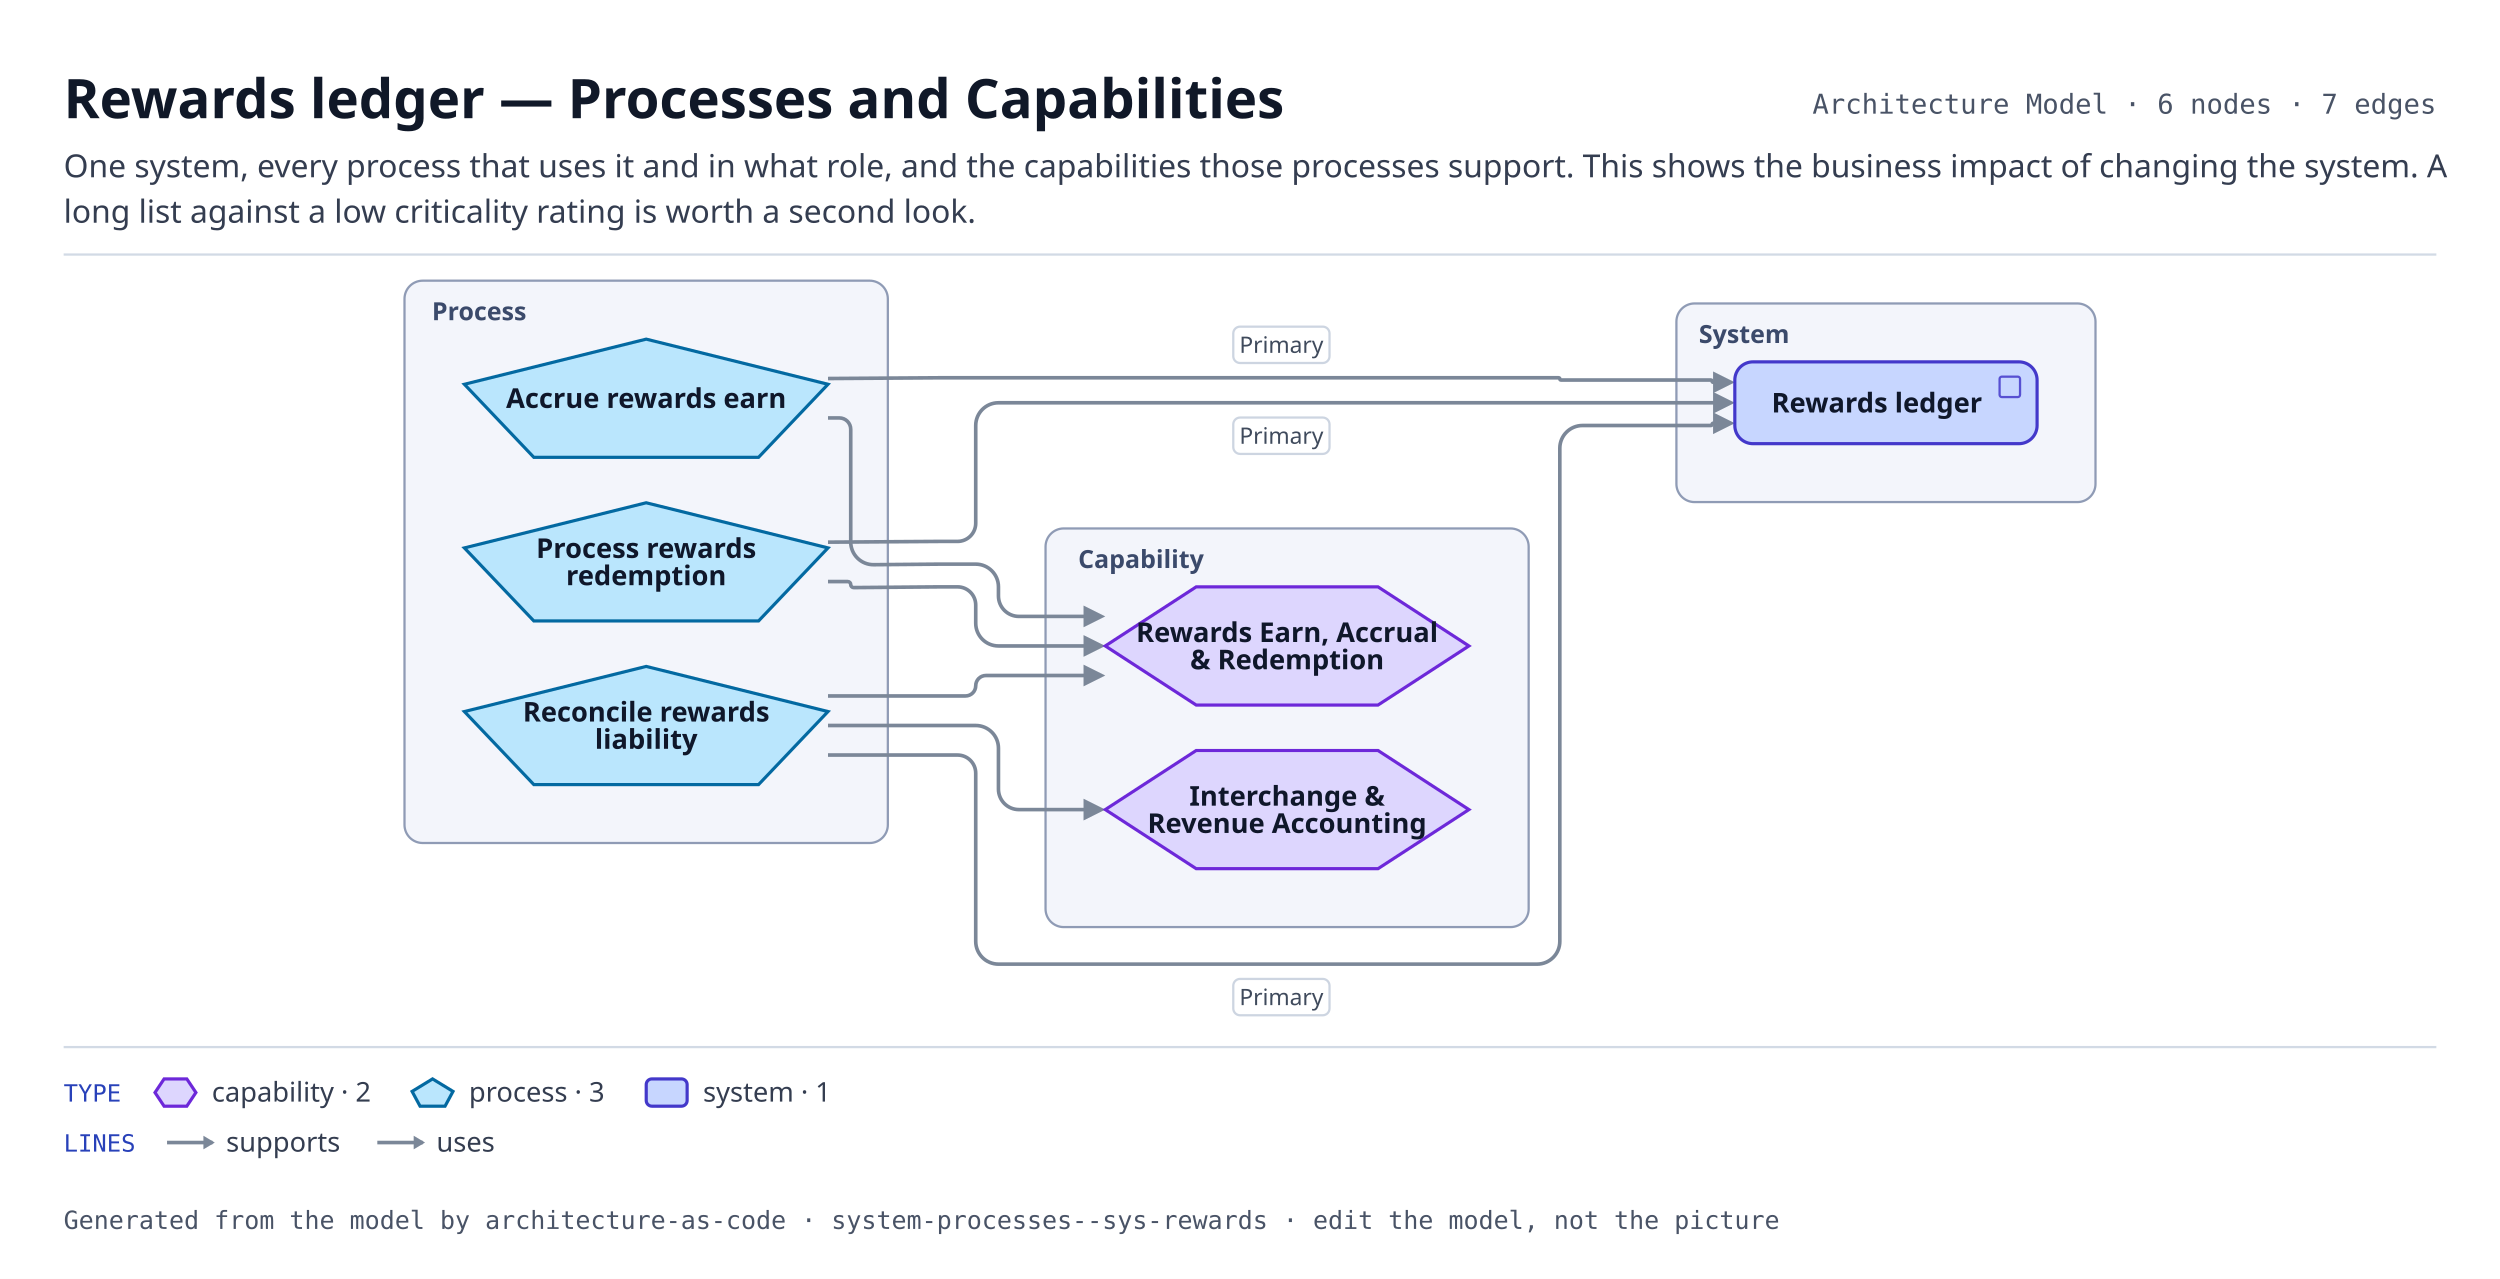
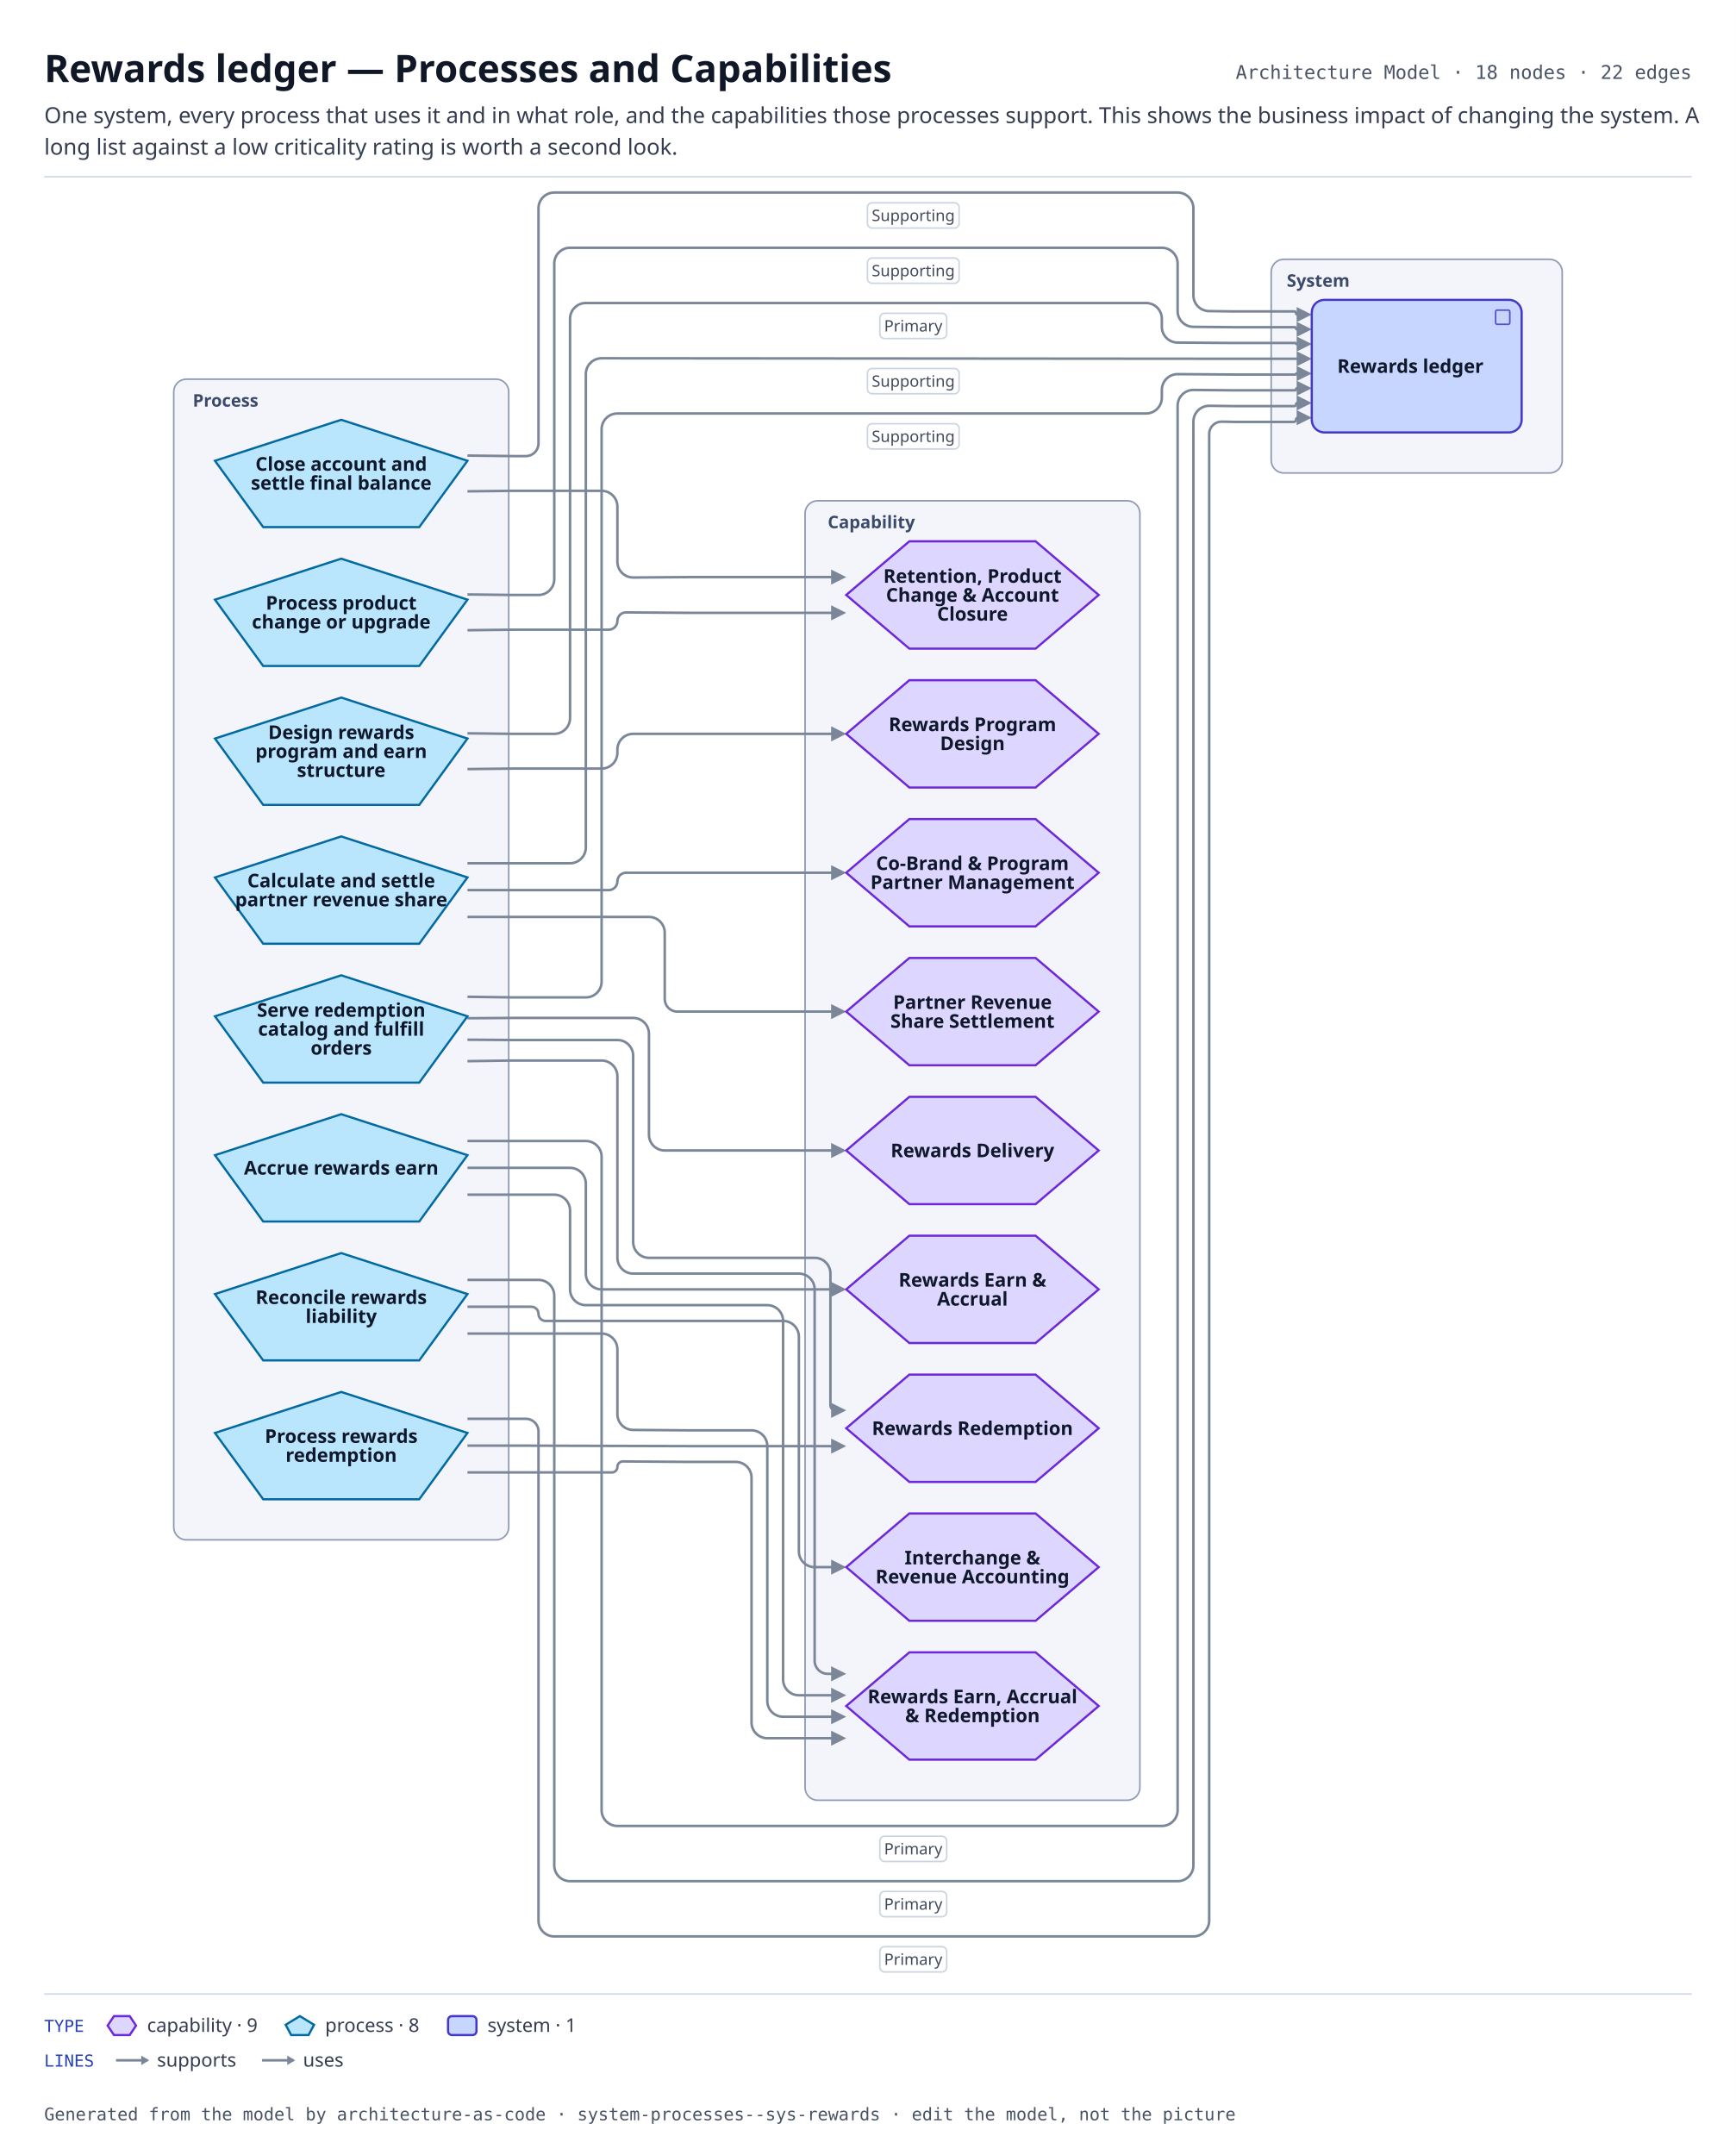
- <svg xmlns="http://www.w3.org/2000/svg" width="1100" height="562.72" viewBox="0 0 1100 562.72" font-family="Geist, system-ui, sans-serif" data-layout="elk">
+ <svg xmlns="http://www.w3.org/2000/svg" width="1100" height="1365.5" viewBox="0 0 1100 1365.5" font-family="Geist, system-ui, sans-serif" data-layout="elk">
  <rect width="100%" height="100%" fill="#ffffff" />
  <g class="head">
    <text x="28" y="52" font-size="24" font-weight="600" fill="#101828">Rewards ledger — Processes and Capabilities</text>
-     <text x="1072" y="50" font-size="12" font-weight="400" fill="#495366" font-family="Geist Mono, ui-monospace, monospace" text-anchor="end">Architecture Model   ·   6 nodes · 7 edges</text>
+     <text x="1072" y="50" font-size="12" font-weight="400" fill="#495366" font-family="Geist Mono, ui-monospace, monospace" text-anchor="end">Architecture Model   ·   18 nodes · 22 edges</text>
    <text x="28" y="78" font-size="14" font-weight="400" fill="#343d50">One system, every process that uses it and in what role, and the capabilities those processes support. This shows the business impact of changing the system. A</text>
    <text x="28" y="98" font-size="14" font-weight="400" fill="#343d50">long list against a low criticality rating is worth a second look.</text>
    <line x1="28" y1="112" x2="1072" y2="112" stroke="#d2dae5" stroke-width="1" />
  </g>
-   <g class="drawing" transform="translate(168.32 99.22)">
+   <g class="drawing" transform="translate(100.22 110)">
    <g class="boundary" data-id="grp::Capability">
-       <rect x="291.72" y="133.3" width="212.57" height="175.4" rx="8" fill="#f3f5fb" stroke="#8f9bb5" stroke-width="1" />
-       <text x="333.72" y="150.71" font-size="11" font-weight="600" fill="#3b4a6b" text-anchor="middle">Capability</text>
+       <rect x="409.92" y="207.3" width="212.16" height="823.4" rx="8" fill="#f3f5fb" stroke="#8f9bb5" stroke-width="1" />
+       <text x="451.92" y="224.71" font-size="11" font-weight="600" fill="#3b4a6b" text-anchor="middle">Capability</text>
    </g>
    <g class="boundary" data-id="grp::Process">
-       <rect x="9.66" y="24.28" width="212.67" height="247.42" rx="8" fill="#f3f5fb" stroke="#8f9bb5" stroke-width="1" />
-       <text x="42.51" y="41.68" font-size="11" font-weight="600" fill="#3b4a6b" text-anchor="middle">Process</text>
+       <rect x="9.87" y="130.26" width="212.27" height="735.44" rx="8" fill="#f3f5fb" stroke="#8f9bb5" stroke-width="1" />
+       <text x="42.72" y="147.67" font-size="11" font-weight="600" fill="#3b4a6b" text-anchor="middle">Process</text>
    </g>
    <g class="boundary" data-id="grp::System">
-       <rect x="569.3" y="34.3" width="184.4" height="87.4" rx="8" fill="#f3f5fb" stroke="#8f9bb5" stroke-width="1" />
-       <text x="599.1" y="51.7" font-size="11" font-weight="600" fill="#3b4a6b" text-anchor="middle">System</text>
+       <rect x="705.3" y="54.3" width="184.4" height="135.4" rx="8" fill="#f3f5fb" stroke="#8f9bb5" stroke-width="1" />
+       <text x="735.1" y="71.7" font-size="11" font-weight="600" fill="#3b4a6b" text-anchor="middle">System</text>
    </g>
    <g class="edge" data-id="e0::P-REWARDS-001::SYS-REWARDS">
-       <path d="M196 67.33 L244.97 67 A10 10 0 0 1 245.03 67 L517.5 67 A0.5 0.5 0 0 1 518 67.5 L518 67.5 A0.5 0.5 0 0 0 518.5 68 L546 68 L584.5 68 A0.5 0.5 0 0 1 585 68.5 L585 68.5 A0.5 0.5 0 0 0 585.5 69 L591.48 69" fill="none" stroke="#7b8798" stroke-width="1.6" />
-       <path d="M595 69 L585.43 73.78 L585.43 64.22 Z" fill="#7b8798" />
+       <path d="M196 613 L225 613 L271 613 A10 10 0 0 1 281 623 L281 1037 A10 10 0 0 0 291 1047 L636 1047 A10 10 0 0 0 646 1037 L646 147.09 A10 10 0 0 1 656.09 137.09 L681.95 137.33 A10 10 0 0 0 682.05 137.33 L720.33 137.33 A0.67 0.67 0 0 0 721 136.67 L721 136.67 A0.67 0.67 0 0 1 721.67 136 L727.48 136" fill="none" stroke="#7b8798" stroke-width="1.6" />
+       <path d="M731 136 L721.43 140.78 L721.43 131.22 Z" fill="#7b8798" />
    </g>
    <g class="edge-label" data-edge="e0::P-REWARDS-001::SYS-REWARDS">
-       <rect x="374.32" y="44.5" width="42.35" height="16" rx="3" fill="#ffffff" fill-opacity="0.96" stroke="#cdd5e1" stroke-width="1" />
-       <text x="395.5" y="56.05" font-size="10" font-weight="500" fill="#3f4a5c" text-anchor="middle">Primary</text>
+       <rect x="457.32" y="1053.5" width="42.35" height="16" rx="3" fill="#ffffff" fill-opacity="0.96" stroke="#cdd5e1" stroke-width="1" />
+       <text x="478.5" y="1065.05" font-size="10" font-weight="500" fill="#3f4a5c" text-anchor="middle">Primary</text>
    </g>
    <g class="edge" data-id="e1::P-REWARDS-002::SYS-REWARDS">
-       <path d="M196 139.33 L244.97 139 A10 10 0 0 1 245.03 139 L253 139 A8 8 0 0 0 261 131 L261 88 A10 10 0 0 1 271 78 L546 78 L591.48 78" fill="none" stroke="#7b8798" stroke-width="1.6" />
-       <path d="M595 78 L585.43 82.78 L585.43 73.22 Z" fill="#7b8798" />
+       <path d="M196 789 L225 789 L233 789 A8 8 0 0 1 241 797 L241 1107 A10 10 0 0 0 251 1117 L656 1117 A10 10 0 0 0 666 1107 L666 165 A7.84 7.84 0 0 1 674 157.17 L681.9 157.33 A10 10 0 0 0 682.1 157.33 L719.67 157.33 A1.33 1.33 0 0 0 721 156 L721 156 A1.33 1.33 0 0 1 722.33 154.67 L727.48 154.67" fill="none" stroke="#7b8798" stroke-width="1.6" />
+       <path d="M731 154.67 L721.43 159.45 L721.43 149.88 Z" fill="#7b8798" />
    </g>
    <g class="edge-label" data-edge="e1::P-REWARDS-002::SYS-REWARDS">
-       <rect x="374.32" y="84.5" width="42.35" height="16" rx="3" fill="#ffffff" fill-opacity="0.96" stroke="#cdd5e1" stroke-width="1" />
-       <text x="395.5" y="96.05" font-size="10" font-weight="500" fill="#3f4a5c" text-anchor="middle">Primary</text>
+       <rect x="457.32" y="1123.5" width="42.35" height="16" rx="3" fill="#ffffff" fill-opacity="0.96" stroke="#cdd5e1" stroke-width="1" />
+       <text x="478.5" y="1135.05" font-size="10" font-weight="500" fill="#3f4a5c" text-anchor="middle">Primary</text>
    </g>
    <g class="edge" data-id="e2::P-REWARDS-003::SYS-REWARDS">
-       <path d="M196 233 L245 233 L253 233 A8 8 0 0 1 261 241 L261 315 A10 10 0 0 0 271 325 L508 325 A10 10 0 0 0 518 315 L518 98 A10 10 0 0 1 528 88 L546 88 L584.5 88 A0.5 0.5 0 0 0 585 87.5 L585 87.5 A0.5 0.5 0 0 1 585.5 87 L591.48 87" fill="none" stroke="#7b8798" stroke-width="1.6" />
-       <path d="M595 87 L585.43 91.78 L585.43 82.22 Z" fill="#7b8798" />
+       <path d="M196 701 L225 701 L241 701 A10 10 0 0 1 251 711 L251 1072 A10 10 0 0 0 261 1082 L646 1082 A10 10 0 0 0 656 1072 L656 157.13 A10 10 0 0 1 666.13 147.13 L681.94 147.33 A10 10 0 0 0 682.06 147.33 L720 147.33 A1 1 0 0 0 721 146.33 L721 146.33 A1 1 0 0 1 722 145.33 L727.48 145.33" fill="none" stroke="#7b8798" stroke-width="1.6" />
+       <path d="M731 145.33 L721.43 150.12 L721.43 140.55 Z" fill="#7b8798" />
    </g>
    <g class="edge-label" data-edge="e2::P-REWARDS-003::SYS-REWARDS">
-       <rect x="374.32" y="331.5" width="42.35" height="16" rx="3" fill="#ffffff" fill-opacity="0.96" stroke="#cdd5e1" stroke-width="1" />
-       <text x="395.5" y="343.05" font-size="10" font-weight="500" fill="#3f4a5c" text-anchor="middle">Primary</text>
-     </g>
-     <g class="edge" data-id="e3::P-REWARDS-001::CAP-BILL-04">
-       <path d="M196 84.67 L201 84.67 A5 5 0 0 1 206 89.67 L206 139.25 A10 10 0 0 0 216.09 149.25 L244.96 149 A10 10 0 0 1 245.04 149 L261 149 A10 10 0 0 1 271 159 L271 163 A9 9 0 0 0 280 172 L289 172 L314.48 172" fill="none" stroke="#7b8798" stroke-width="1.6" />
-       <path d="M318 172 L308.43 176.78 L308.43 167.22 Z" fill="#7b8798" />
-     </g>
-     <g class="edge" data-id="e4::P-REWARDS-002::CAP-BILL-04">
-       <path d="M196 156.67 L204.67 156.67 A1.33 1.33 0 0 1 206 158 L206 158 A1.32 1.32 0 0 0 207.33 159.32 L244.96 159 A10 10 0 0 1 245.04 159 L253 159 A8 8 0 0 1 261 167 L261 175 A10 10 0 0 0 271 185 L289 185 L314.48 185" fill="none" stroke="#7b8798" stroke-width="1.6" />
-       <path d="M318 185 L308.43 189.78 L308.43 180.22 Z" fill="#7b8798" />
-     </g>
-     <g class="edge" data-id="e5::P-REWARDS-003::CAP-BILL-04">
-       <path d="M196 207 L245 207 L256.5 207 A4.5 4.5 0 0 0 261 202.5 L261 202.5 A4.5 4.5 0 0 1 265.5 198 L289 198 L314.48 198" fill="none" stroke="#7b8798" stroke-width="1.6" />
-       <path d="M318 198 L308.43 202.78 L308.43 193.22 Z" fill="#7b8798" />
-     </g>
-     <g class="edge" data-id="e6::P-REWARDS-003::CAP-FIN-02">
-       <path d="M196 220 L245 220 L261 220 A10 10 0 0 1 271 230 L271 248 A9 9 0 0 0 280 257 L289 257 L314.48 257" fill="none" stroke="#7b8798" stroke-width="1.6" />
-       <path d="M318 257 L308.43 261.79 L308.43 252.22 Z" fill="#7b8798" />
+       <rect x="457.32" y="1088.5" width="42.35" height="16" rx="3" fill="#ffffff" fill-opacity="0.96" stroke="#cdd5e1" stroke-width="1" />
+       <text x="478.5" y="1100.05" font-size="10" font-weight="500" fill="#3f4a5c" text-anchor="middle">Primary</text>
+     </g>
+     <g class="edge" data-id="e3::P-SERVICING-013::SYS-REWARDS">
+       <path d="M196 266.67 L224.94 267 A10 10 0 0 0 225.06 267 L241 267 A10 10 0 0 0 251 257 L251 57 A10 10 0 0 1 261 47 L636 47 A10 10 0 0 1 646 57 L646 87.09 A10 10 0 0 0 655.91 97.09 L681.95 97.33 A10 10 0 0 0 682.05 97.33 L720.33 97.33 A0.67 0.67 0 0 1 721 98 L721 98 A0.67 0.67 0 0 0 721.67 98.67 L727.48 98.67" fill="none" stroke="#7b8798" stroke-width="1.6" />
+       <path d="M731 98.67 L721.43 103.45 L721.43 93.88 Z" fill="#7b8798" />
+     </g>
+     <g class="edge-label" data-edge="e3::P-SERVICING-013::SYS-REWARDS">
+       <rect x="449.46" y="53.5" width="58.08" height="16" rx="3" fill="#ffffff" fill-opacity="0.96" stroke="#cdd5e1" stroke-width="1" />
+       <text x="478.5" y="65.05" font-size="10" font-weight="500" fill="#3f4a5c" text-anchor="middle">Supporting</text>
+     </g>
+     <g class="edge" data-id="e4::P-SERVICING-015::SYS-REWARDS">
+       <path d="M196 178.67 L224.94 179 A10 10 0 0 0 225.06 179 L233 179 A8 8 0 0 0 241 171 L241 22 A10 10 0 0 1 251 12 L646 12 A10 10 0 0 1 656 22 L656 77.13 A10 10 0 0 0 665.87 87.13 L681.94 87.33 A10 10 0 0 0 682.06 87.33 L720 87.33 A1 1 0 0 1 721 88.33 L721 88.33 A1 1 0 0 0 722 89.33 L727.48 89.33" fill="none" stroke="#7b8798" stroke-width="1.6" />
+       <path d="M731 89.33 L721.43 94.12 L721.43 84.55 Z" fill="#7b8798" />
+     </g>
+     <g class="edge-label" data-edge="e4::P-SERVICING-015::SYS-REWARDS">
+       <rect x="449.46" y="18.5" width="58.08" height="16" rx="3" fill="#ffffff" fill-opacity="0.96" stroke="#cdd5e1" stroke-width="1" />
+       <text x="478.5" y="30.05" font-size="10" font-weight="500" fill="#3f4a5c" text-anchor="middle">Supporting</text>
+     </g>
+     <g class="edge" data-id="e5::P-REWARDS-004::SYS-REWARDS">
+       <path d="M196 521.6 L224.93 522 A10 10 0 0 0 225.07 522 L271 522 A10 10 0 0 0 281 512 L281 162 A10 10 0 0 1 291 152 L626 152 A10 10 0 0 0 636 142 L636 137.07 A10 10 0 0 1 646.07 127.07 L681.96 127.33 A10 10 0 0 0 682.04 127.33 L720.67 127.33 A0.33 0.33 0 0 0 721 127 L721 127 A0.33 0.33 0 0 1 721.33 126.67 L727.48 126.67" fill="none" stroke="#7b8798" stroke-width="1.6" />
+       <path d="M731 126.67 L721.43 131.45 L721.43 121.88 Z" fill="#7b8798" />
+     </g>
+     <g class="edge-label" data-edge="e5::P-REWARDS-004::SYS-REWARDS">
+       <rect x="449.46" y="158.5" width="58.08" height="16" rx="3" fill="#ffffff" fill-opacity="0.96" stroke="#cdd5e1" stroke-width="1" />
+       <text x="478.5" y="170.05" font-size="10" font-weight="500" fill="#3f4a5c" text-anchor="middle">Supporting</text>
+     </g>
+     <g class="edge" data-id="e6::P-PRODUCT-005::SYS-REWARDS">
+       <path d="M196 354.67 L224.94 355 A10 10 0 0 0 225.06 355 L251 355 A10 10 0 0 0 261 345 L261 92 A10 10 0 0 1 271 82 L626 82 A10 10 0 0 1 636 92 L636 97.07 A10 10 0 0 0 645.93 107.07 L681.96 107.33 A10 10 0 0 0 682.04 107.33 L720.67 107.33 A0.33 0.33 0 0 1 721 107.67 L721 107.67 A0.33 0.33 0 0 0 721.33 108 L727.48 108" fill="none" stroke="#7b8798" stroke-width="1.6" />
+       <path d="M731 108 L721.43 112.78 L721.43 103.21 Z" fill="#7b8798" />
+     </g>
+     <g class="edge-label" data-edge="e6::P-PRODUCT-005::SYS-REWARDS">
+       <rect x="457.32" y="88.5" width="42.35" height="16" rx="3" fill="#ffffff" fill-opacity="0.96" stroke="#cdd5e1" stroke-width="1" />
+       <text x="478.5" y="100.05" font-size="10" font-weight="500" fill="#3f4a5c" text-anchor="middle">Primary</text>
+     </g>
+     <g class="edge" data-id="e7::P-PARTNERSHIPS-003::SYS-REWARDS">
+       <path d="M196 437 L225 437 L261 437 A10 10 0 0 0 271 427 L271 127.01 A10 10 0 0 1 281.01 117.01 L682 117.33 A10 10 0 0 0 682 117.33 L727.48 117.33" fill="none" stroke="#7b8798" stroke-width="1.6" />
+       <path d="M731 117.33 L721.43 122.12 L721.43 112.55 Z" fill="#7b8798" />
+     </g>
+     <g class="edge-label" data-edge="e7::P-PARTNERSHIPS-003::SYS-REWARDS">
+       <rect x="449.46" y="123.5" width="58.08" height="16" rx="3" fill="#ffffff" fill-opacity="0.96" stroke="#cdd5e1" stroke-width="1" />
+       <text x="478.5" y="135.05" font-size="10" font-weight="500" fill="#3f4a5c" text-anchor="middle">Supporting</text>
+     </g>
+     <g class="edge" data-id="e8::P-REWARDS-001::CAP-BILL-04">
+       <path d="M196 647 L225 647 L251 647 A10 10 0 0 1 261 657 L261 707 A10 10 0 0 0 271 717 L337 717 L386 717 A10 10 0 0 1 396 727 L396 954.2 A10 10 0 0 0 406 964.2 L432.48 964.2" fill="none" stroke="#7b8798" stroke-width="1.6" />
+       <path d="M436 964.2 L426.43 968.99 L426.43 959.42 Z" fill="#7b8798" />
+     </g>
+     <g class="edge" data-id="e9::P-REWARDS-002::CAP-BILL-04">
+       <path d="M196 823 L225 823 L287.5 823 A3.5 3.5 0 0 0 291 819.5 L291 819.5 A3.47 3.47 0 0 1 294.5 816.03 L336.96 816.33 A10 10 0 0 0 337.04 816.33 L366 816.33 A10 10 0 0 1 376 826.33 L376 981.4 A10 10 0 0 0 386 991.4 L432.48 991.4" fill="none" stroke="#7b8798" stroke-width="1.6" />
+       <path d="M436 991.4 L426.43 996.18 L426.43 986.62 Z" fill="#7b8798" />
+     </g>
+     <g class="edge" data-id="e10::P-REWARDS-003::CAP-BILL-04">
+       <path d="M196 735 L225 735 L281 735 A10 10 0 0 1 291 745 L291 786.07 A10 10 0 0 0 300.93 796.07 L336.96 796.33 A10 10 0 0 0 337.04 796.33 L376 796.33 A10 10 0 0 1 386 806.33 L386 967.8 A10 10 0 0 0 396 977.8 L432.48 977.8" fill="none" stroke="#7b8798" stroke-width="1.6" />
+       <path d="M436 977.8 L426.43 982.58 L426.43 973.01 Z" fill="#7b8798" />
+     </g>
+     <g class="edge" data-id="e11::P-REWARDS-003::CAP-FIN-02">
+       <path d="M196 718 L225 718 L236.5 718 A4.5 4.5 0 0 1 241 722.5 L241 722.5 A4.5 4.5 0 0 0 245.5 727 L337 727 L396 727 A10 10 0 0 1 406 737 L406 873 A10 10 0 0 0 416 883 L432.48 883" fill="none" stroke="#7b8798" stroke-width="1.6" />
+       <path d="M436 883 L426.43 887.78 L426.43 878.22 Z" fill="#7b8798" />
+     </g>
+     <g class="edge" data-id="e12::P-SERVICING-013::CAP-SERV-09">
+       <path d="M196 289.33 L224.94 289 A10 10 0 0 1 225.06 289 L285.5 289 A5.5 5.5 0 0 0 291 283.5 L291 283.5 A5.46 5.46 0 0 1 296.5 278.04 L336.96 278.33 A10 10 0 0 0 337.04 278.33 L432.48 278.33" fill="none" stroke="#7b8798" stroke-width="1.6" />
+       <path d="M436 278.33 L426.43 283.12 L426.43 273.55 Z" fill="#7b8798" />
+     </g>
+     <g class="edge" data-id="e13::P-SERVICING-015::CAP-SERV-09">
+       <path d="M196 201.33 L224.94 201 A10 10 0 0 1 225.06 201 L281 201 A10 10 0 0 1 291 211 L291 245.93 A10 10 0 0 0 301.07 255.93 L336.96 255.67 A10 10 0 0 1 337.04 255.67 L432.48 255.67" fill="none" stroke="#7b8798" stroke-width="1.6" />
+       <path d="M436 255.67 L426.43 260.45 L426.43 250.88 Z" fill="#7b8798" />
+     </g>
+     <g class="edge" data-id="e14::P-REWARDS-004::CAP-BILL-04-02">
+       <path d="M196 548.8 L224.97 549 A10 10 0 0 0 225.03 549 L291 549 A10 10 0 0 1 301 559 L301 677 A10 10 0 0 0 311 687 L337 687 L416 687 A10 10 0 0 1 426 697 L426 780.43 A3.24 3.24 0 0 0 429.24 783.67 L432.48 783.67" fill="none" stroke="#7b8798" stroke-width="1.6" />
+       <path d="M436 783.67 L426.43 788.45 L426.43 778.88 Z" fill="#7b8798" />
+     </g>
+     <g class="edge" data-id="e15::P-REWARDS-004::CAP-BILL-04-03">
+       <path d="M196 535.2 L224.97 535 A10 10 0 0 1 225.03 535 L301 535 A10 10 0 0 1 311 545 L311 609 A10 10 0 0 0 321 619 L337 619 L432.48 619" fill="none" stroke="#7b8798" stroke-width="1.6" />
+       <path d="M436 619 L426.43 623.78 L426.43 614.22 Z" fill="#7b8798" />
+     </g>
+     <g class="edge" data-id="e16::P-PRODUCT-005::CAP-PROD-04">
+       <path d="M196 377.33 L224.94 377 A10 10 0 0 1 225.06 377 L281 377 A10 10 0 0 0 291 367 L291 365 A10 10 0 0 1 301 355 L337 355 L432.48 355" fill="none" stroke="#7b8798" stroke-width="1.6" />
+       <path d="M436 355 L426.43 359.79 L426.43 350.21 Z" fill="#7b8798" />
+     </g>
+     <g class="edge" data-id="e17::P-PARTNERSHIPS-003::CAP-PART-05-02">
+       <path d="M196 471 L225 471 L311 471 A10 10 0 0 1 321 481 L321 523 A8 8 0 0 0 329 531 L337 531 L432.48 531" fill="none" stroke="#7b8798" stroke-width="1.6" />
+       <path d="M436 531 L426.43 535.78 L426.43 526.22 Z" fill="#7b8798" />
+     </g>
+     <g class="edge" data-id="e18::P-REWARDS-001::CAP-BILL-04-01">
+       <path d="M196 630 L225 630 L261 630 A10 10 0 0 1 271 640 L271 697 A10 10 0 0 0 281 707 L337 707 L432.48 707" fill="none" stroke="#7b8798" stroke-width="1.6" />
+       <path d="M436 707 L426.43 711.78 L426.43 702.22 Z" fill="#7b8798" />
+     </g>
+     <g class="edge" data-id="e19::P-REWARDS-002::CAP-BILL-04-02">
+       <path d="M196 806 L224.99 806 A10 10 0 0 1 225.01 806 L336.99 806.33 A10 10 0 0 0 337.01 806.33 L432.48 806.33" fill="none" stroke="#7b8798" stroke-width="1.6" />
+       <path d="M436 806.33 L426.43 811.12 L426.43 801.55 Z" fill="#7b8798" />
+     </g>
+     <g class="edge" data-id="e20::P-REWARDS-004::CAP-BILL-04">
+       <path d="M196 562.4 L224.93 562 A10 10 0 0 1 225.07 562 L281 562 A10 10 0 0 1 291 572 L291 687 A10 10 0 0 0 301 697 L337 697 L406 697 A10 10 0 0 1 416 707 L416 942.36 A8.24 8.24 0 0 0 424.24 950.6 L432.48 950.6" fill="none" stroke="#7b8798" stroke-width="1.6" />
+       <path d="M436 950.6 L426.43 955.38 L426.43 945.82 Z" fill="#7b8798" />
+     </g>
+     <g class="edge" data-id="e21::P-PARTNERSHIPS-003::CAP-PART-05">
+       <path d="M196 454 L225 454 L285.5 454 A5.5 5.5 0 0 0 291 448.5 L291 448.5 A5.5 5.5 0 0 1 296.5 443 L337 443 L432.48 443" fill="none" stroke="#7b8798" stroke-width="1.6" />
+       <path d="M436 443 L426.43 447.79 L426.43 438.21 Z" fill="#7b8798" />
    </g>
    <g class="node" data-id="CAP-BILL-04" data-type="capabilities">
-       <path d="M358 159 L318 185 L358 211 L438 211 L478 185 L438 159 Z" fill="#ddd6fe" stroke="#6d28d9" stroke-width="1.4" />
-       <text x="398" y="183.26" font-size="12" font-weight="600" fill="#0f172a" text-anchor="middle">Rewards Earn, Accrual</text>
-       <text x="398" y="195.26" font-size="12" font-weight="600" fill="#0f172a" text-anchor="middle">&amp; Redemption</text>
+       <path d="M476 937 L436 971 L476 1005 L556 1005 L596 971 L556 937 Z" fill="#ddd6fe" stroke="#6d28d9" stroke-width="1.4" />
+       <text x="516" y="969.26" font-size="12" font-weight="600" fill="#0f172a" text-anchor="middle">Rewards Earn, Accrual</text>
+       <text x="516" y="981.26" font-size="12" font-weight="600" fill="#0f172a" text-anchor="middle">&amp; Redemption</text>
+     </g>
+     <g class="node" data-id="CAP-BILL-04-01" data-type="capabilities">
+       <path d="M476 673 L436 707 L476 741 L556 741 L596 707 L556 673 Z" fill="#ddd6fe" stroke="#6d28d9" stroke-width="1.4" />
+       <text x="516" y="705.26" font-size="12" font-weight="600" fill="#0f172a" text-anchor="middle">Rewards Earn &amp;</text>
+       <text x="516" y="717.26" font-size="12" font-weight="600" fill="#0f172a" text-anchor="middle">Accrual</text>
+     </g>
+     <g class="node" data-id="CAP-BILL-04-02" data-type="capabilities">
+       <path d="M476 761 L436 795 L476 829 L556 829 L596 795 L556 761 Z" fill="#ddd6fe" stroke="#6d28d9" stroke-width="1.4" />
+       <text x="516" y="799.26" font-size="12" font-weight="600" fill="#0f172a" text-anchor="middle">Rewards Redemption</text>
+     </g>
+     <g class="node" data-id="CAP-BILL-04-03" data-type="capabilities">
+       <path d="M476 585 L436 619 L476 653 L556 653 L596 619 L556 585 Z" fill="#ddd6fe" stroke="#6d28d9" stroke-width="1.4" />
+       <text x="516" y="623.26" font-size="12" font-weight="600" fill="#0f172a" text-anchor="middle">Rewards Delivery</text>
    </g>
    <g class="node" data-id="CAP-FIN-02" data-type="capabilities">
-       <path d="M358 231 L318 257 L358 283 L438 283 L478 257 L438 231 Z" fill="#ddd6fe" stroke="#6d28d9" stroke-width="1.4" />
-       <text x="398" y="255.26" font-size="12" font-weight="600" fill="#0f172a" text-anchor="middle">Interchange &amp;</text>
-       <text x="398" y="267.26" font-size="12" font-weight="600" fill="#0f172a" text-anchor="middle">Revenue Accounting</text>
+       <path d="M476 849 L436 883 L476 917 L556 917 L596 883 L556 849 Z" fill="#ddd6fe" stroke="#6d28d9" stroke-width="1.4" />
+       <text x="516" y="881.26" font-size="12" font-weight="600" fill="#0f172a" text-anchor="middle">Interchange &amp;</text>
+       <text x="516" y="893.26" font-size="12" font-weight="600" fill="#0f172a" text-anchor="middle">Revenue Accounting</text>
+     </g>
+     <g class="node" data-id="CAP-PART-05" data-type="capabilities">
+       <path d="M476 409 L436 443 L476 477 L556 477 L596 443 L556 409 Z" fill="#ddd6fe" stroke="#6d28d9" stroke-width="1.4" />
+       <text x="516" y="441.26" font-size="12" font-weight="600" fill="#0f172a" text-anchor="middle">Co-Brand &amp; Program</text>
+       <text x="516" y="453.26" font-size="12" font-weight="600" fill="#0f172a" text-anchor="middle">Partner Management</text>
+     </g>
+     <g class="node" data-id="CAP-PART-05-02" data-type="capabilities">
+       <path d="M476 497 L436 531 L476 565 L556 565 L596 531 L556 497 Z" fill="#ddd6fe" stroke="#6d28d9" stroke-width="1.4" />
+       <text x="516" y="529.26" font-size="12" font-weight="600" fill="#0f172a" text-anchor="middle">Partner Revenue</text>
+       <text x="516" y="541.26" font-size="12" font-weight="600" fill="#0f172a" text-anchor="middle">Share Settlement</text>
+     </g>
+     <g class="node" data-id="CAP-PROD-04" data-type="capabilities">
+       <path d="M476 321 L436 355 L476 389 L556 389 L596 355 L556 321 Z" fill="#ddd6fe" stroke="#6d28d9" stroke-width="1.4" />
+       <text x="516" y="353.26" font-size="12" font-weight="600" fill="#0f172a" text-anchor="middle">Rewards Program</text>
+       <text x="516" y="365.26" font-size="12" font-weight="600" fill="#0f172a" text-anchor="middle">Design</text>
+     </g>
+     <g class="node" data-id="CAP-SERV-09" data-type="capabilities">
+       <path d="M476 233 L436 267 L476 301 L556 301 L596 267 L556 233 Z" fill="#ddd6fe" stroke="#6d28d9" stroke-width="1.4" />
+       <text x="516" y="259.26" font-size="12" font-weight="600" fill="#0f172a" text-anchor="middle">Retention, Product</text>
+       <text x="516" y="271.26" font-size="12" font-weight="600" fill="#0f172a" text-anchor="middle">Change &amp; Account</text>
+       <text x="516" y="283.26" font-size="12" font-weight="600" fill="#0f172a" text-anchor="middle">Closure</text>
+     </g>
+     <g class="node" data-id="P-PARTNERSHIPS-003" data-type="processes">
+       <path d="M116 420 L36 445.97 L66.56 488 L165.44 488 L196 445.97 Z" fill="#bae6fd" stroke="#0369a1" stroke-width="1.4" />
+       <text x="116" y="452.26" font-size="12" font-weight="600" fill="#0f172a" text-anchor="middle">Calculate and settle</text>
+       <text x="116" y="464.26" font-size="12" font-weight="600" fill="#0f172a" text-anchor="middle">partner revenue share</text>
+     </g>
+     <g class="node" data-id="P-PRODUCT-005" data-type="processes">
+       <path d="M116 332 L36 357.97 L66.56 400 L165.44 400 L196 357.97 Z" fill="#bae6fd" stroke="#0369a1" stroke-width="1.4" />
+       <text x="116" y="358.26" font-size="12" font-weight="600" fill="#0f172a" text-anchor="middle">Design rewards</text>
+       <text x="116" y="370.26" font-size="12" font-weight="600" fill="#0f172a" text-anchor="middle">program and earn</text>
+       <text x="116" y="382.26" font-size="12" font-weight="600" fill="#0f172a" text-anchor="middle">structure</text>
    </g>
    <g class="node" data-id="P-REWARDS-001" data-type="processes">
-       <path d="M116 50 L36 69.86 L66.56 102 L165.44 102 L196 69.86 Z" fill="#bae6fd" stroke="#0369a1" stroke-width="1.4" />
-       <text x="116" y="80.26" font-size="12" font-weight="600" fill="#0f172a" text-anchor="middle">Accrue rewards earn</text>
+       <path d="M116 596 L36 621.97 L66.56 664 L165.44 664 L196 621.97 Z" fill="#bae6fd" stroke="#0369a1" stroke-width="1.4" />
+       <text x="116" y="634.26" font-size="12" font-weight="600" fill="#0f172a" text-anchor="middle">Accrue rewards earn</text>
    </g>
    <g class="node" data-id="P-REWARDS-002" data-type="processes">
-       <path d="M116 122 L36 141.86 L66.56 174 L165.44 174 L196 141.86 Z" fill="#bae6fd" stroke="#0369a1" stroke-width="1.4" />
-       <text x="116" y="146.26" font-size="12" font-weight="600" fill="#0f172a" text-anchor="middle">Process rewards</text>
-       <text x="116" y="158.26" font-size="12" font-weight="600" fill="#0f172a" text-anchor="middle">redemption</text>
+       <path d="M116 772 L36 797.97 L66.56 840 L165.44 840 L196 797.97 Z" fill="#bae6fd" stroke="#0369a1" stroke-width="1.4" />
+       <text x="116" y="804.26" font-size="12" font-weight="600" fill="#0f172a" text-anchor="middle">Process rewards</text>
+       <text x="116" y="816.26" font-size="12" font-weight="600" fill="#0f172a" text-anchor="middle">redemption</text>
    </g>
    <g class="node" data-id="P-REWARDS-003" data-type="processes">
-       <path d="M116 194 L36 213.86 L66.56 246 L165.44 246 L196 213.86 Z" fill="#bae6fd" stroke="#0369a1" stroke-width="1.4" />
-       <text x="116" y="218.26" font-size="12" font-weight="600" fill="#0f172a" text-anchor="middle">Reconcile rewards</text>
-       <text x="116" y="230.26" font-size="12" font-weight="600" fill="#0f172a" text-anchor="middle">liability</text>
+       <path d="M116 684 L36 709.97 L66.56 752 L165.44 752 L196 709.97 Z" fill="#bae6fd" stroke="#0369a1" stroke-width="1.4" />
+       <text x="116" y="716.26" font-size="12" font-weight="600" fill="#0f172a" text-anchor="middle">Reconcile rewards</text>
+       <text x="116" y="728.26" font-size="12" font-weight="600" fill="#0f172a" text-anchor="middle">liability</text>
+     </g>
+     <g class="node" data-id="P-REWARDS-004" data-type="processes">
+       <path d="M116 508 L36 533.97 L66.56 576 L165.44 576 L196 533.97 Z" fill="#bae6fd" stroke="#0369a1" stroke-width="1.4" />
+       <text x="116" y="534.26" font-size="12" font-weight="600" fill="#0f172a" text-anchor="middle">Serve redemption</text>
+       <text x="116" y="546.26" font-size="12" font-weight="600" fill="#0f172a" text-anchor="middle">catalog and fulfill</text>
+       <text x="116" y="558.26" font-size="12" font-weight="600" fill="#0f172a" text-anchor="middle">orders</text>
+     </g>
+     <g class="node" data-id="P-SERVICING-013" data-type="processes">
+       <path d="M116 244 L36 269.97 L66.56 312 L165.44 312 L196 269.97 Z" fill="#bae6fd" stroke="#0369a1" stroke-width="1.4" />
+       <text x="116" y="276.26" font-size="12" font-weight="600" fill="#0f172a" text-anchor="middle">Process product</text>
+       <text x="116" y="288.26" font-size="12" font-weight="600" fill="#0f172a" text-anchor="middle">change or upgrade</text>
+     </g>
+     <g class="node" data-id="P-SERVICING-015" data-type="processes">
+       <path d="M116 156 L36 181.97 L66.56 224 L165.44 224 L196 181.97 Z" fill="#bae6fd" stroke="#0369a1" stroke-width="1.4" />
+       <text x="116" y="188.26" font-size="12" font-weight="600" fill="#0f172a" text-anchor="middle">Close account and</text>
+       <text x="116" y="200.26" font-size="12" font-weight="600" fill="#0f172a" text-anchor="middle">settle final balance</text>
    </g>
    <g class="node" data-id="SYS-REWARDS" data-type="systems">
-       <rect x="595" y="60" width="133" height="36" rx="8" fill="#c7d6ff" stroke="#4338ca" stroke-width="1.4" />
-       <text x="657.5" y="82.26" font-size="12" font-weight="600" fill="#0f172a" text-anchor="middle">Rewards ledger</text>
-       <svg x="710" y="65" width="12" height="12" viewBox="0 0 24 24" opacity="0.85" fill="none" stroke="#4338ca" stroke-width="2" stroke-linecap="round" stroke-linejoin="round">
+       <rect x="731" y="80" width="133" height="84" rx="8" fill="#c7d6ff" stroke="#4338ca" stroke-width="1.4" />
+       <text x="793.5" y="126.26" font-size="12" font-weight="600" fill="#0f172a" text-anchor="middle">Rewards ledger</text>
+       <svg x="846" y="85" width="12" height="12" viewBox="0 0 24 24" opacity="0.85" fill="none" stroke="#4338ca" stroke-width="2" stroke-linecap="round" stroke-linejoin="round">
        <rect width="18" height="18" x="3" y="3" rx="2" />
      </svg>
    </g>
  </g>
  <g class="foot">
-     <line x1="28" y1="460.72" x2="1072" y2="460.72" stroke="#d2dae5" stroke-width="1" />
-     <text x="28" y="484.72" font-size="10.5" font-weight="500" fill="#2841b9" font-family="Geist Mono, ui-monospace, monospace">TYPE</text>
-     <g transform="translate(67.2 473.72)" fill="#ddd6fe" stroke="#6d28d9" stroke-width="1.4">
+     <line x1="28" y1="1263.5" x2="1072" y2="1263.5" stroke="#d2dae5" stroke-width="1" />
+     <text x="28" y="1287.5" font-size="10.5" font-weight="500" fill="#2841b9" font-family="Geist Mono, ui-monospace, monospace">TYPE</text>
+     <g transform="translate(67.2 1276.5)" fill="#ddd6fe" stroke="#6d28d9" stroke-width="1.4">
      <path d="M5 1h10l4 6-4 6H5L1 7z" />
    </g>
-     <text x="93.2" y="484.72" font-size="12" font-weight="400" fill="#343d50">capability · 2</text>
-     <g transform="translate(180.32 473.72)" fill="#bae6fd" stroke="#0369a1" stroke-width="1.4">
+     <text x="93.2" y="1287.5" font-size="12" font-weight="400" fill="#343d50">capability · 9</text>
+     <g transform="translate(180.01 1276.5)" fill="#bae6fd" stroke="#0369a1" stroke-width="1.4">
      <path d="M10 1l9 5.5-3.5 6.5h-11L1 6.5z" />
    </g>
-     <text x="206.32" y="484.72" font-size="12" font-weight="400" fill="#343d50">process · 3</text>
-     <g transform="translate(283.34 473.72)" fill="#c7d6ff" stroke="#4338ca" stroke-width="1.4">
+     <text x="206.01" y="1287.5" font-size="12" font-weight="400" fill="#343d50">process · 8</text>
+     <g transform="translate(282.92 1276.5)" fill="#c7d6ff" stroke="#4338ca" stroke-width="1.4">
      <rect x="1" y="1" width="18" height="12" rx="2.5" />
    </g>
-     <text x="309.34" y="484.72" font-size="12" font-weight="400" fill="#343d50">system · 1</text>
-     <text x="28" y="506.72" font-size="10.5" font-weight="500" fill="#2841b9" font-family="Geist Mono, ui-monospace, monospace">LINES</text>
-     <g transform="translate(73.5 495.72)">
+     <text x="308.92" y="1287.5" font-size="12" font-weight="400" fill="#343d50">system · 1</text>
+     <text x="28" y="1309.5" font-size="10.5" font-weight="500" fill="#2841b9" font-family="Geist Mono, ui-monospace, monospace">LINES</text>
+     <g transform="translate(73.5 1298.5)">
      <path d="M0 7h20" fill="none" stroke="#7b8798" stroke-width="1.6" />
      <path d="M16 4l5 3-5 3z" fill="#7b8798" />
    </g>
-     <text x="99.5" y="506.72" font-size="12" font-weight="400" fill="#343d50">supports</text>
-     <g transform="translate(166.02 495.72)">
+     <text x="99.5" y="1309.5" font-size="12" font-weight="400" fill="#343d50">supports</text>
+     <g transform="translate(166.02 1298.5)">
      <path d="M0 7h20" fill="none" stroke="#7b8798" stroke-width="1.6" />
      <path d="M16 4l5 3-5 3z" fill="#7b8798" />
    </g>
-     <text x="192.02" y="506.72" font-size="12" font-weight="400" fill="#343d50">uses</text>
-     <text x="28" y="540.72" font-size="11" font-weight="400" fill="#495366" font-family="Geist Mono, ui-monospace, monospace">Generated from the model by architecture-as-code · system-processes--sys-rewards · edit the model, not the picture</text>
+     <text x="192.02" y="1309.5" font-size="12" font-weight="400" fill="#343d50">uses</text>
+     <text x="28" y="1343.5" font-size="11" font-weight="400" fill="#495366" font-family="Geist Mono, ui-monospace, monospace">Generated from the model by architecture-as-code · system-processes--sys-rewards · edit the model, not the picture</text>
  </g>
</svg>
